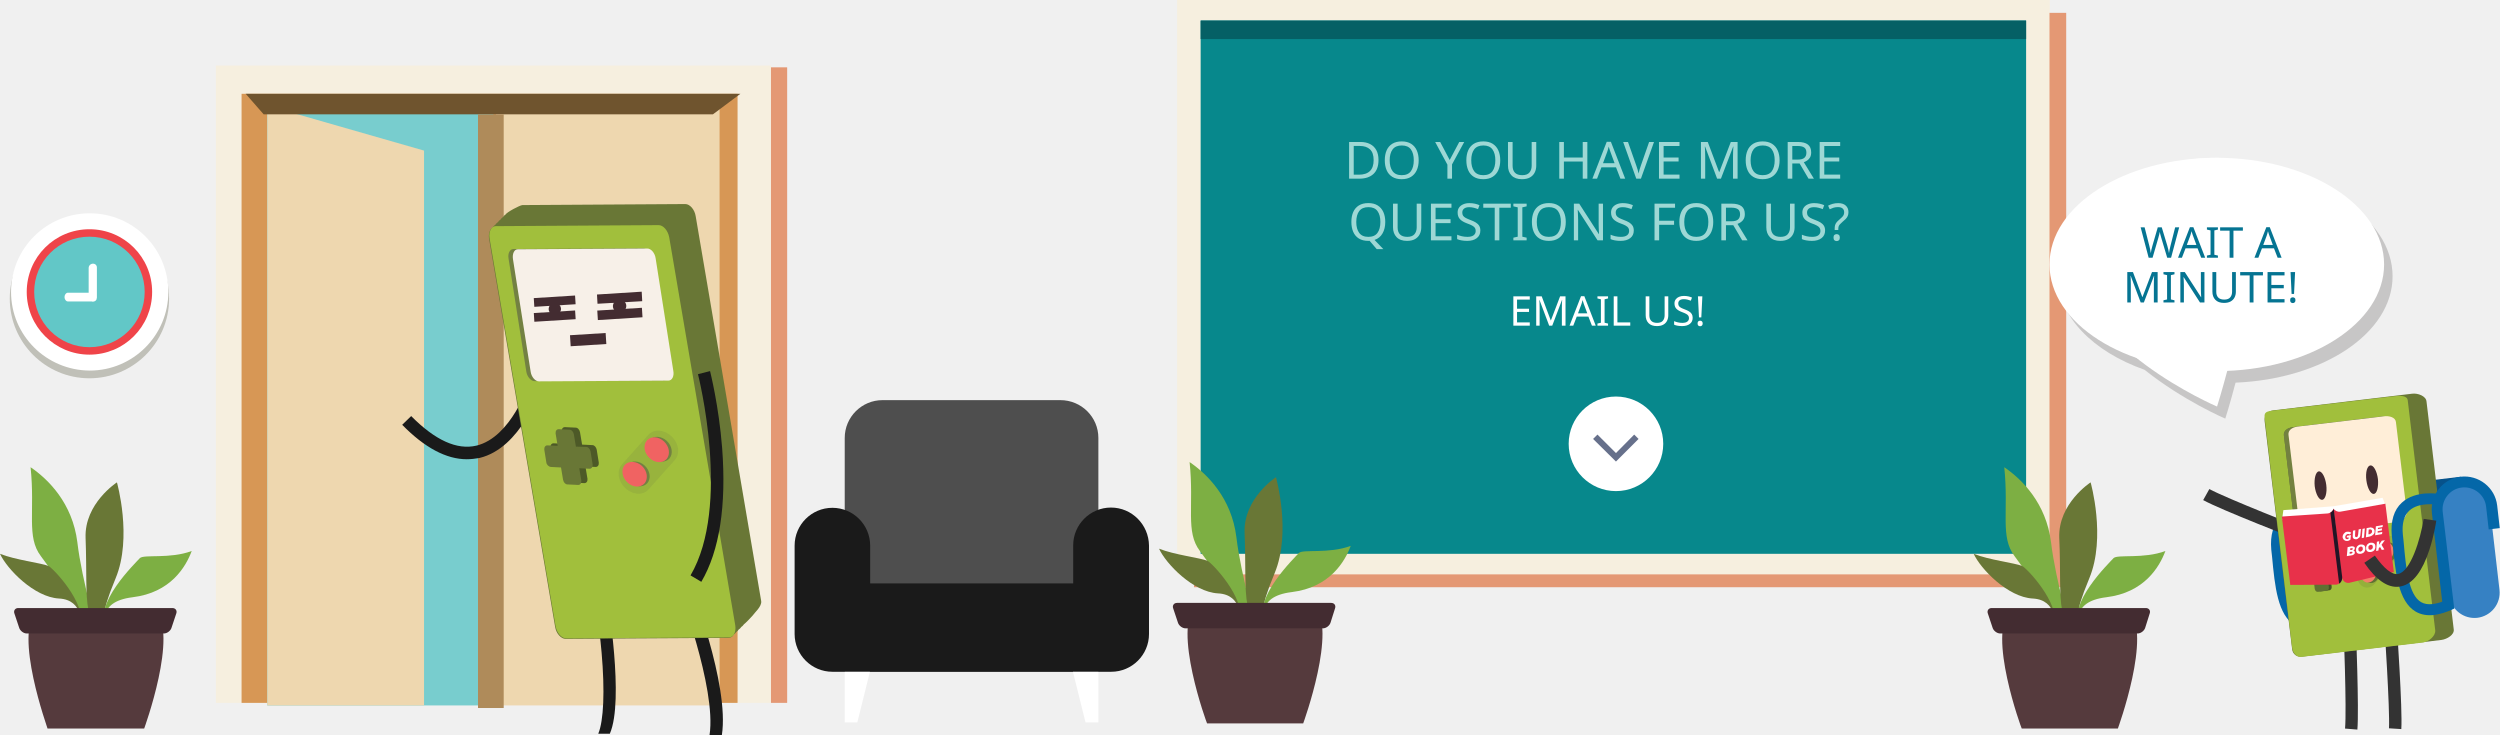
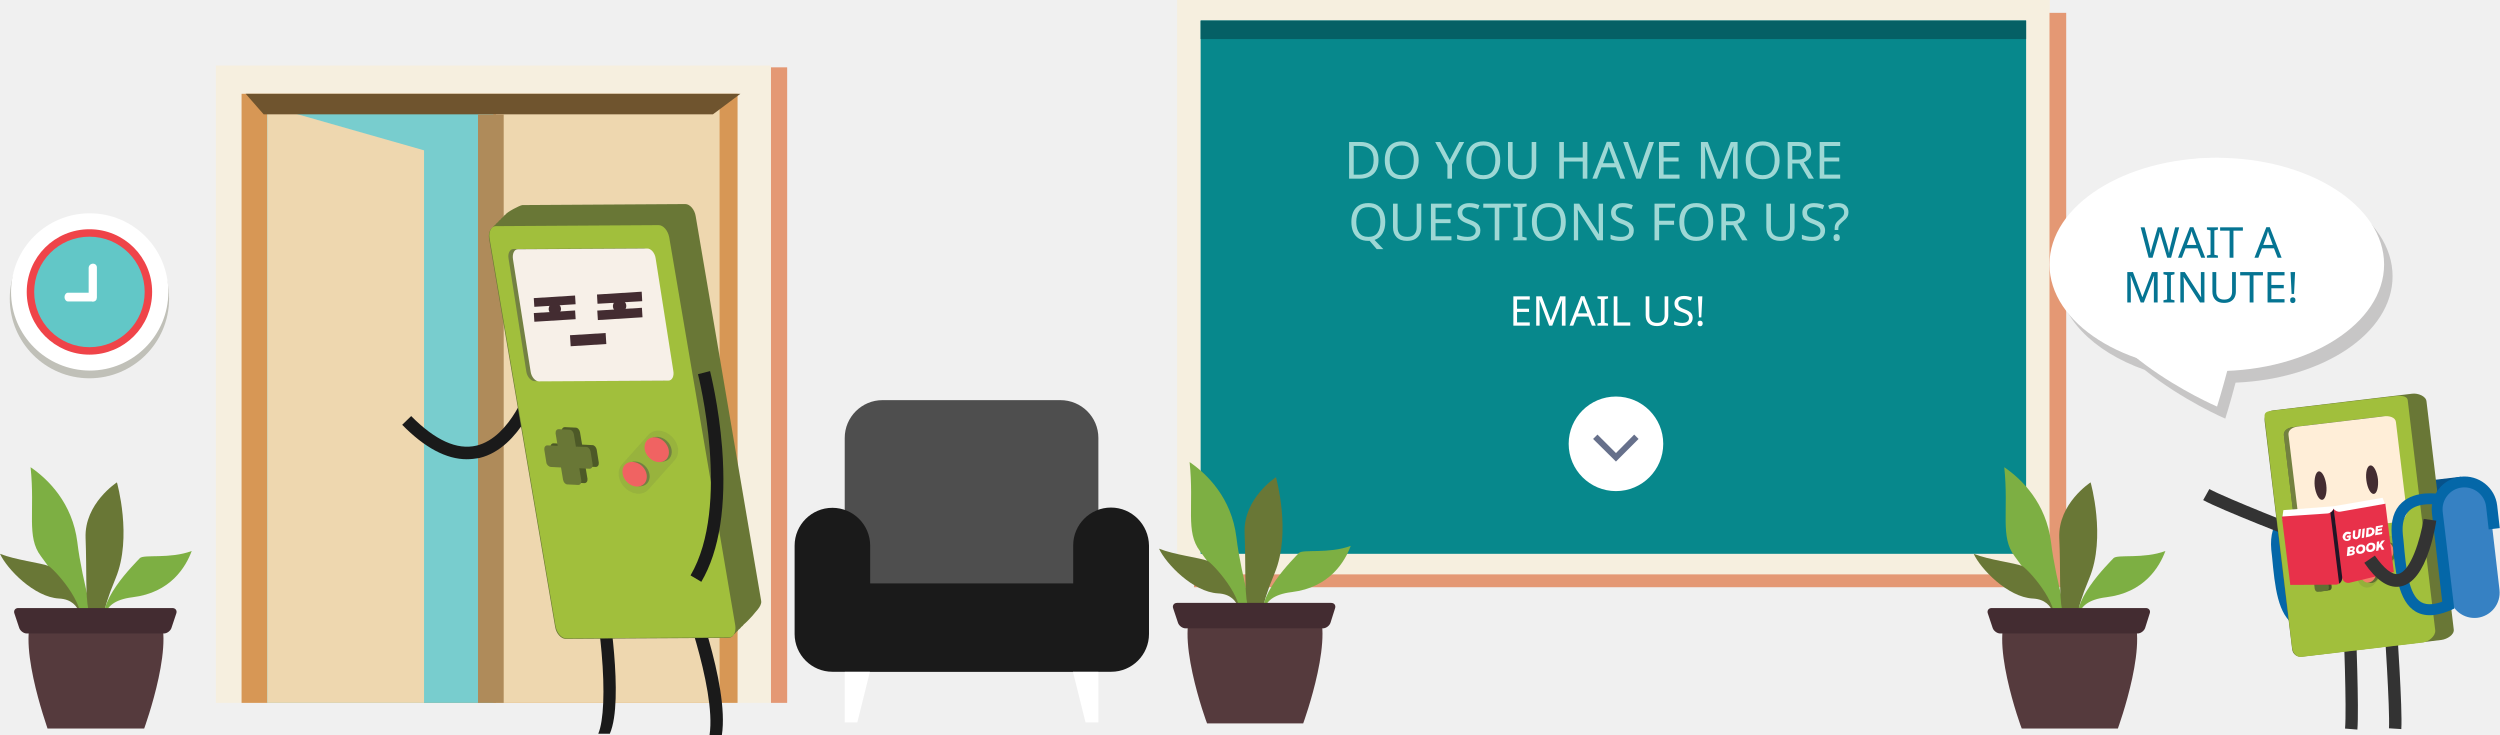
<svg xmlns="http://www.w3.org/2000/svg" xmlns:xlink="http://www.w3.org/1999/xlink" version="1.0" id="Layer_1" x="0px" y="0px" viewBox="0 0 972.8 286" enable-background="new 0 0 972.8 286" xml:space="preserve">
  <g>
    <rect x="458.1" y="0" fill="#F6EFDF" width="339.4" height="223.5" />
    <rect x="464.6" y="5" fill="#E49874" width="339.4" height="223.5" />
    <rect x="458.1" y="0" fill="#F6EFDF" width="339.4" height="223.5" />
    <rect x="467.2" y="8" fill="#07888C" width="321.2" height="207.5" />
    <rect x="467.2" y="8" fill="#056065" width="321.2" height="7.2" />
  </g>
  <g>
    <g>
      <g>
        <polygon fill="#06528B" points="957.6,185.5 943.1,187.2 943.8,193.6 947.6,193.2 951.1,192.8    " />
      </g>
      <g>
        <g>
          <path fill="#0467A8" d="M900.3,244.7c-2.8,0.3-5.1-0.1-7.2-1.3c-6.8-4-7.9-15.1-9-26.8c-0.1-0.9-0.2-1.8-0.3-2.7      c-0.5-5.7,0.8-10.1,3.9-12.9c5.4-5,14.2-3.4,14.5-3.4l-0.8,4.2c-0.1,0-7-1.2-10.8,2.3c-2.1,1.9-2.9,5.1-2.5,9.3      c0.1,0.9,0.2,1.8,0.3,2.8c0.9,10.2,1.9,20.7,6.8,23.5c2.4,1.4,5.9,1,10.5-1.1l1.8,3.9C904.9,243.8,902.5,244.5,900.3,244.7z" />
        </g>
      </g>
      <g>
        <path fill="#333333" d="M934.4,283.7c0.5-7.8-1.7-39.6-1.8-41l-4.8,0.3c0,0.3,2.2,32.9,1.8,40.4L934.4,283.7z" />
      </g>
      <g>
        <path fill="#333333" d="M917.3,283.9c0.7-7.8-0.6-39.7-0.6-41l-4.8,0.2c0,0.3,1.3,32.9,0.6,40.4L917.3,283.9z" />
      </g>
      <g>
        <path fill="#333333" d="M857.3,194.6c6.9,3.8,36.6,15.3,37.9,15.8l1.8-4.5c-0.3-0.1-30.7-12-37.3-15.6L857.3,194.6z" />
      </g>
      <g>
        <path fill="#697736" d="M891.9,252.5c0.2,2.1,1.9,3.3,4,3l54.2-6.5c2.1-0.3,5-2,4.7-4.1l-10.6-88.7c-0.2-2.1-3.4-3.3-5.6-3     l-54.2,6.5c-2.1,0.3-3.4,2-3.2,4.1L891.9,252.5z" />
      </g>
      <g>
        <path fill="#A1BF3C" d="M891.9,251.9c0.2,2,1.6,4,3.7,3.7l47.3-5.6c2.2-0.3,4.9-2.6,4.7-4.7l-10.7-89.5c-0.2-2-3.2-1.9-5.4-1.6     l-47.3,5.6c-2.2,0.3-3.2,0.6-3,2.6L891.9,251.9z" />
      </g>
      <g>
        <path fill="#607132" d="M892.9,204.3c0.2,1.8,2.1,3.3,4.2,3.1l33.6-4c2.1-0.3,4.2-2.3,4-4.1l-4.2-34.9c-0.2-1.8-2.6-2.5-4.7-2.2     l-33.6,4c-2.1,0.3-3.7,1.4-3.5,3.2L892.9,204.3z" />
      </g>
      <g>
        <path fill="#738140" d="M892.9,204.3c0.2,1.8,2.1,3.3,4.2,3.1l33.6-4c2.1-0.3,4.2-2.3,4-4.1l-4.2-34.9c-0.2-1.8-2.6-2.5-4.7-2.2     l-33.6,4c-2.1,0.3-3.7,1.4-3.5,3.2L892.9,204.3z" />
      </g>
      <g>
        <path fill="#FFEED8" d="M894.7,204.1c0.2,1.8,2.1,3.3,4.2,3.1l33.6-4c2.1-0.3,4.2-2.3,4-4.1l-4.2-34.9c-0.2-1.8-2.6-2.5-4.7-2.2     l-33.6,4c-2.1,0.3-3.7,1.4-3.5,3.2L894.7,204.1z" />
      </g>
      <g>
        <path fill="#432C31" d="M920.8,186.9c0.4,3.1,1.7,5.4,2.9,5.3c1.2-0.1,1.9-2.7,1.6-5.8c-0.4-3.1-1.7-5.4-2.9-5.3     C921.1,181.2,920.4,183.8,920.8,186.9z" />
      </g>
      <g>
        <path fill="#432C31" d="M900.7,189.2c0.4,3.1,1.7,5.4,2.9,5.3c1.2-0.1,2-2.7,1.6-5.8c-0.4-3.1-1.7-5.4-2.9-5.3     C901.1,183.6,900.4,186.2,900.7,189.2z" />
      </g>
      <g opacity="0.2">
        <path fill="#607132" d="M932.5,209.9c1.6,1.9,1.5,5.1-0.2,7.2l-8.1,9.9c-1.7,2.1-4.3,2.2-5.9,0.3l0,0c-1.6-1.9-1.5-5.1,0.2-7.2     l8.1-9.9C928.3,208.1,930.9,208,932.5,209.9L932.5,209.9z" />
      </g>
      <g>
        <path fill="#607132" d="M925,220.4c1.2,1.4,1.1,3.8-0.1,5.3c-1.2,1.5-3.2,1.6-4.3,0.2c-1.2-1.4-1.1-3.8,0.1-5.3     C921.9,219.1,923.9,219,925,220.4z" />
      </g>
      <g>
        <path fill="#607132" d="M931.7,212.1c1.2,1.4,1.1,3.8-0.1,5.3c-1.2,1.5-3.2,1.6-4.3,0.2c-1.2-1.4-1.1-3.8,0.1-5.3     C928.6,210.8,930.6,210.7,931.7,212.1z" />
      </g>
      <g>
        <path fill="#F47E67" d="M923.8,220.2c1.2,1.4,1.1,3.8-0.1,5.3c-1.2,1.5-3.2,1.6-4.3,0.2c-1.2-1.4-1.1-3.8,0.1-5.3     C920.7,218.8,922.7,218.7,923.8,220.2z" />
      </g>
      <g>
        <path fill="#F47E67" d="M930.5,211.9c1.2,1.4,1.1,3.8-0.1,5.3c-1.2,1.5-3.2,1.6-4.3,0.2c-1.2-1.4-1.1-3.8,0.1-5.3     C927.4,210.6,929.4,210.5,930.5,211.9z" />
      </g>
      <g>
        <g>
          <path fill="#465224" d="M897.8,219.5l3-0.4l-0.4-3.5c-0.1-0.7,0.3-1.4,0.9-1.4l3.2-0.4c0.6-0.1,1.2,0.4,1.3,1.2l0.4,3.5l3-0.4      c0.6-0.1,1.2,0.5,1.3,1.2l0.4,3.7c0.1,0.7-0.3,1.4-1,1.4l-3,0.4l0.4,3.5c0.1,0.7-0.3,1.4-1,1.4l-3.2,0.4      c-0.6,0.1-1.2-0.5-1.3-1.2l-0.4-3.6l-3,0.4c-0.6,0.1-1.2-0.4-1.3-1.2l-0.4-3.7C896.8,220.3,897.2,219.6,897.8,219.5z" />
        </g>
        <g>
          <path fill="#607132" d="M896.6,219.7l3-0.4l-0.4-3.6c-0.1-0.7,0.3-1.4,1-1.4l3.2-0.4c0.6-0.1,1.2,0.4,1.3,1.2l0.4,3.6l3-0.4      c0.6-0.1,1.2,0.5,1.3,1.2l0.4,3.7c0.1,0.7-0.3,1.4-1,1.4l-3,0.4l0.4,3.5c0.1,0.7-0.3,1.4-1,1.4l-3.2,0.4      c-0.6,0.1-1.2-0.4-1.3-1.2l-0.4-3.6l-3,0.4c-0.6,0.1-1.2-0.5-1.3-1.2l-0.4-3.7C895.6,220.4,896,219.8,896.6,219.7z" />
        </g>
      </g>
      <g>
        <g>
          <path fill="#0467A8" d="M947.2,239.3c-2.8,0.3-5.1-0.1-7.2-1.3c-6.8-4-7.9-15.1-9-26.8c-0.1-0.9-0.2-1.8-0.3-2.7      c-0.5-5.7,0.8-10.1,3.9-12.9c5.4-5,14.2-3.4,14.5-3.4l-0.8,4.2c-0.1,0-7-1.2-10.8,2.3c-2.1,1.9-2.9,5.1-2.5,9.3      c0.1,0.9,0.2,1.8,0.3,2.8c0.9,10.2,1.9,20.7,6.8,23.5c2.4,1.4,5.9,1,10.5-1.1l1.8,3.9C951.8,238.3,949.4,239,947.2,239.3z" />
        </g>
      </g>
      <g>
        <path fill="#3681C3" d="M972.6,229.5c0.6,5.4-3.2,10.2-8.6,10.9l0,0c-5.4,0.6-10.2-3.2-10.9-8.6l-3.7-31.9     c-0.6-5.4,3.2-10.2,8.6-10.9l0,0c5.4-0.6,10.2,3.2,10.9,8.6L972.6,229.5z" />
      </g>
      <g>
        <g>
          <path fill="#0467A8" d="M955,236.9l-4.3,0.5l-4.4-37.7c-0.8-7,4.2-13.4,11.2-14.2c7-0.8,13.4,4.2,14.2,11.2l1,8.8l-4.3,0.5      l-1-8.8c-0.5-4.7-4.8-8-9.4-7.5c-4.7,0.5-8,4.8-7.5,9.4L955,236.9z" />
        </g>
      </g>
      <g>
        <g>
          <g>
            <polygon fill="#FFFFFF" points="927.1,193.7 908,197 888.5,198.5 888,202.2 928.5,197.2      " />
          </g>
          <g>
            <path fill="#E8314A" d="M908,197.9l3.3,26.6c0,0,0,0,0,0.1c0,0.1,0,0.1,0,0.2c0.3,1.3,1.5,2.2,2.8,2l17.4-4.2l-3.3-26.6       l-17.5,3.1C909.7,199.3,908.6,198.8,908,197.9z" />
          </g>
          <g>
            <path fill="#E8314A" d="M908.1,197.9l3.3,26.6c0,0,0,0.1,0,0.1c0,0.1,0,0.1,0,0.2c0,1.3-0.9,2.5-2.3,2.7l-17.9,0.1l-3.3-26.6       l17.8-1.2C906.8,199.7,907.7,198.9,908.1,197.9z" />
          </g>
          <g>
            <path fill="#221526" d="M911.4,224.8c0,0.9-0.4,1.8-1.2,2.3l-3.4-27.6c0.6-0.3,1-0.9,1.3-1.5l3.3,26.6c0,0,0,0.1,0,0.1       C911.3,224.7,911.3,224.7,911.4,224.8z" />
          </g>
        </g>
        <g>
          <g>
            <path fill="#FFFFFF" d="M913.6,210.5c-0.2,0-0.4,0-0.6,0c-0.2,0-0.4-0.1-0.6-0.2c-0.2-0.1-0.3-0.2-0.5-0.4       c-0.1-0.2-0.2-0.4-0.3-0.6c-0.1-0.3,0-0.5,0-0.8c0.1-0.3,0.2-0.5,0.3-0.7c0.2-0.2,0.4-0.4,0.6-0.6c0.2-0.2,0.5-0.3,0.9-0.3       c0.2,0,0.3,0,0.5,0c0.2,0,0.3,0,0.4,0.1c0.1,0,0.2,0.1,0.3,0.1c0.1,0.1,0.2,0.1,0.3,0.2l-0.5,0.7c-0.1-0.1-0.3-0.1-0.4-0.2       c-0.1,0-0.3,0-0.5,0c-0.2,0-0.3,0.1-0.4,0.2c-0.1,0.1-0.2,0.2-0.3,0.3c-0.1,0.1-0.1,0.3-0.2,0.4c0,0.2,0,0.3,0,0.5       c0,0.1,0.1,0.2,0.1,0.3c0.1,0.1,0.1,0.1,0.2,0.2c0.1,0,0.2,0.1,0.3,0.1c0.1,0,0.2,0,0.3,0c0.1,0,0.2,0,0.2-0.1       c0.1,0,0.1-0.1,0.2-0.1l0-0.5l-0.7,0.1l0-0.7l1.6-0.3l-0.2,1.8c-0.1,0.1-0.3,0.2-0.5,0.3C914.1,210.3,913.8,210.4,913.6,210.5z       " />
          </g>
          <g>
            <path fill="#FFFFFF" d="M917.1,209.8c-0.4,0.1-0.8,0-1.1-0.1c-0.3-0.2-0.5-0.4-0.5-0.8c0-0.1,0-0.2,0-0.3c0-0.1,0-0.2,0-0.3       l0.1-1.8l0.9-0.2l-0.1,1.9c0,0.1,0,0.1,0,0.2c0,0.1,0,0.1,0,0.2c0,0.2,0.1,0.3,0.2,0.3c0.1,0.1,0.2,0.1,0.4,0.1       c0.2,0,0.3-0.1,0.4-0.3c0.1-0.1,0.1-0.2,0.1-0.3c0-0.1,0-0.2,0.1-0.4l0.2-2l0.9-0.2l-0.2,2.1c0,0.5-0.1,0.8-0.3,1.1       c-0.1,0.2-0.3,0.3-0.5,0.4C917.5,209.7,917.3,209.7,917.1,209.8z" />
          </g>
          <g>
            <path fill="#FFFFFF" d="M919.3,205.8l0.9-0.2l-0.3,3.6l-0.9,0.2L919.3,205.8z" />
          </g>
          <g>
            <path fill="#FFFFFF" d="M920.9,205.5l1.1-0.2c0.3-0.1,0.6-0.1,0.8,0c0.2,0,0.4,0.1,0.6,0.2c0.3,0.2,0.5,0.5,0.6,0.9       c0,0.3,0,0.5,0,0.7c-0.1,0.2-0.1,0.5-0.3,0.7c-0.2,0.2-0.4,0.4-0.7,0.6c-0.3,0.2-0.6,0.3-1,0.4l-1.4,0.3L920.9,205.5z        M921.9,207.9c0.2,0,0.4-0.1,0.5-0.2c0.2-0.1,0.3-0.2,0.4-0.3c0.1-0.1,0.1-0.2,0.2-0.4c0-0.1,0-0.3,0-0.4       c0-0.1-0.1-0.2-0.1-0.3c0-0.1-0.1-0.1-0.2-0.2c-0.1-0.1-0.2-0.1-0.3-0.1c-0.1,0-0.3,0-0.4,0l-0.3,0.1l-0.1,1.8L921.9,207.9z" />
          </g>
          <g>
            <path fill="#FFFFFF" d="M924.5,204.8l2.7-0.5l-0.1,0.8l-1.8,0.3l0,0.5l1.6-0.3l-0.1,0.8l-1.6,0.3l0,0.6l1.8-0.3l-0.1,0.8       l-2.7,0.5L924.5,204.8z" />
          </g>
          <g>
            <path fill="#FFFFFF" d="M913.5,212.9l1.4-0.3c0.2,0,0.4-0.1,0.6,0c0.2,0,0.3,0.1,0.4,0.1c0.1,0.1,0.2,0.1,0.3,0.2       c0.1,0.1,0.1,0.2,0.1,0.3c0,0.2,0,0.4-0.1,0.6c-0.1,0.2-0.3,0.3-0.5,0.4c0.2,0,0.3,0.1,0.4,0.2c0.1,0.1,0.2,0.2,0.2,0.4       c0,0.1,0,0.3,0,0.4c0,0.1-0.1,0.3-0.2,0.4c-0.1,0.1-0.3,0.2-0.4,0.3c-0.2,0.1-0.4,0.2-0.7,0.2l-1.8,0.3L913.5,212.9z        M914.9,215.4c0.2,0,0.3-0.1,0.4-0.2c0.1-0.1,0.1-0.2,0.1-0.3c0-0.2-0.2-0.2-0.5-0.2l-0.6,0.1l0,0.7L914.9,215.4z M915,214       c0.2,0,0.3-0.1,0.4-0.2c0.1-0.1,0.1-0.2,0.1-0.3c0-0.1-0.1-0.1-0.1-0.2c-0.1,0-0.2,0-0.3,0l-0.6,0.1l0,0.6L915,214z" />
          </g>
          <g>
            <path fill="#FFFFFF" d="M918.7,215.5c-0.2,0-0.5,0-0.7,0c-0.2,0-0.4-0.1-0.6-0.2c-0.2-0.1-0.3-0.2-0.4-0.4       c-0.1-0.2-0.2-0.4-0.2-0.6c0-0.3,0-0.5,0-0.8c0.1-0.3,0.2-0.5,0.3-0.7c0.1-0.2,0.3-0.4,0.6-0.6c0.2-0.2,0.5-0.3,0.8-0.3       c0.2,0,0.5,0,0.7,0c0.2,0,0.4,0.1,0.6,0.2c0.2,0.1,0.3,0.2,0.4,0.4c0.1,0.2,0.2,0.4,0.2,0.6c0,0.3,0,0.5,0,0.8       c-0.1,0.3-0.2,0.5-0.3,0.7c-0.1,0.2-0.3,0.4-0.6,0.6C919.2,215.3,918.9,215.4,918.7,215.5z M918.6,214.6c0.1,0,0.3-0.1,0.4-0.2       c0.1-0.1,0.2-0.2,0.3-0.3c0.1-0.1,0.1-0.2,0.1-0.4c0-0.1,0-0.3,0-0.4c0-0.1-0.1-0.2-0.1-0.3c0-0.1-0.1-0.2-0.2-0.2       c-0.1-0.1-0.2-0.1-0.3-0.1c-0.1,0-0.2,0-0.3,0c-0.1,0-0.3,0.1-0.4,0.2c-0.1,0.1-0.2,0.2-0.3,0.3c-0.1,0.1-0.1,0.2-0.1,0.4       c0,0.1,0,0.3,0,0.4c0,0.1,0.1,0.2,0.1,0.3c0,0.1,0.1,0.2,0.2,0.2c0.1,0.1,0.2,0.1,0.3,0.1C918.4,214.7,918.5,214.7,918.6,214.6       z" />
          </g>
          <g>
            <path fill="#FFFFFF" d="M922.6,214.8c-0.2,0-0.5,0-0.7,0c-0.2,0-0.4-0.1-0.6-0.2c-0.2-0.1-0.3-0.2-0.4-0.4       c-0.1-0.2-0.2-0.4-0.2-0.6c0-0.3,0-0.5,0-0.8c0.1-0.3,0.2-0.5,0.3-0.7c0.1-0.2,0.3-0.4,0.6-0.6c0.2-0.2,0.5-0.3,0.8-0.3       c0.2,0,0.5,0,0.7,0c0.2,0,0.4,0.1,0.6,0.2c0.2,0.1,0.3,0.2,0.4,0.4c0.1,0.2,0.2,0.4,0.2,0.6c0,0.3,0,0.5,0,0.8       c-0.1,0.3-0.2,0.5-0.3,0.7c-0.1,0.2-0.3,0.4-0.6,0.6C923.1,214.6,922.9,214.7,922.6,214.8z M922.5,213.9c0.1,0,0.3-0.1,0.4-0.2       c0.1-0.1,0.2-0.2,0.3-0.3c0.1-0.1,0.1-0.2,0.1-0.4c0-0.1,0-0.3,0-0.4c0-0.1-0.1-0.2-0.1-0.3c0-0.1-0.1-0.2-0.2-0.2       c-0.1-0.1-0.2-0.1-0.3-0.1c-0.1,0-0.2,0-0.3,0c-0.1,0-0.3,0.1-0.4,0.2c-0.1,0.1-0.2,0.2-0.3,0.3c-0.1,0.1-0.1,0.2-0.1,0.4       c0,0.1,0,0.3,0,0.4c0,0.1,0.1,0.2,0.1,0.3c0.1,0.1,0.1,0.2,0.2,0.2c0.1,0.1,0.2,0.1,0.3,0.1       C922.3,213.9,922.4,213.9,922.5,213.9z" />
          </g>
          <g>
            <path fill="#FFFFFF" d="M924.9,210.8l0.9-0.2l-0.1,1.4l1.1-1.6l1.2-0.2l-1.3,1.8l1.1,1.8l-1,0.2l-0.7-1.2l-0.5,0.6l-0.1,0.8       l-0.9,0.2L924.9,210.8z" />
          </g>
        </g>
      </g>
      <g>
        <g>
          <path fill="#333333" d="M933.5,228.3c-4.4,0.5-8.9-2.6-13.5-9.3l4.1-2.8c3.6,5.1,6.8,7.7,9.2,7.1c4.7-1.1,8.5-13.2,9.8-21.4      l4.9,0.7c0,0.2-0.8,5.6-2.7,11.4c-2.7,8.3-6.4,13.1-10.8,14.1C934.2,228.2,933.9,228.2,933.5,228.3z" />
        </g>
      </g>
    </g>
    <g>
      <g opacity="0.2">
        <g>
          <defs>
            <rect id="SVGID_1_" x="800.8" y="66" width="130.3" height="96.8" />
          </defs>
          <clipPath id="SVGID_2_">
            <use xlink:href="#SVGID_1_" overflow="visible" />
          </clipPath>
          <path clip-path="url(#SVGID_2_)" fill="#231F20" d="M800.8,107.5c0-22.9,29.2-41.5,65.1-41.5c36,0,65.1,18.6,65.1,41.5      c0,22.1-27,40-61.1,41.4c-2.2,8.4-4,14-4,14s-16.4-7-31.4-19C814.4,136.8,800.8,123.2,800.8,107.5" />
        </g>
      </g>
      <path fill="#FFFFFF" d="M807.3,100.1c0,34.5,55.4,58.1,55.4,58.1s30.6-96.8,0-96.8C832,61.4,807.3,78.7,807.3,100.1" />
      <path fill="#FFFFFF" d="M797.5,102.9c0,22.9,29.2,41.5,65.1,41.5c36,0,65.1-18.6,65.1-41.5c0-22.9-29.2-41.5-65.1-41.5    C826.6,61.4,797.5,80,797.5,102.9" />
      <rect x="758.4" y="33.8" fill="none" width="208.4" height="147.5" />
      <rect x="758.4" y="33.8" fill="none" width="208.4" height="147.5" />
    </g>
    <rect x="796.6" y="87.8" fill="none" width="132.7" height="31.2" />
    <text transform="matrix(1 0 0 1 832.7593 100.2998)">
      <tspan x="0" y="0" fill="#057492" font-family="'Avenir-Black'" font-size="16.575">WAIT A </tspan>
      <tspan x="-6.6" y="17.4" fill="#057492" font-family="'Avenir-Black'" font-size="16.575">MINUTE!</tspan>
    </text>
  </g>
  <rect x="507.3" y="54.4" fill="none" width="243.3" height="87.7" />
  <text transform="matrix(1 0 0 1 523.0273 69.5254)">
    <tspan x="0" y="0" fill="#9ED8D5" font-family="'Avenir-Black'" font-size="20">DO YOU HAVE MORE </tspan>
    <tspan x="1.6" y="24" fill="#9ED8D5" font-family="'Avenir-Black'" font-size="20">QUESTIONS FOR US?</tspan>
    <tspan x="64.3" y="57.2" fill="#FFFFFF" font-family="'Avenir-Black'" font-size="16">EMAIL US!</tspan>
  </text>
  <g>
    <g>
      <rect x="84" y="25.5" fill="#F6EFDF" width="216" height="248" />
      <rect x="94" y="36.5" fill="#D79755" width="193" height="237" />
-       <rect x="104" y="41.5" fill="#78CDCE" width="88" height="233" />
-       <rect x="193" y="41.5" fill="#EED7AF" width="87" height="233" />
-       <polygon fill="#EED7AF" points="165,274.5 104,274.5 104,41.1 165,58.6   " />
+       <rect x="104" y="41.5" fill="#78CDCE" width="88" height="232" />
+       <rect x="193" y="41.5" fill="#EED7AF" width="87" height="232" />
+       <polygon fill="#EED7AF" points="165,273.5 104,273.5 104,41.1 165,58.5   " />
      <polygon fill="#6F542E" points="95.6,36.5 102.6,44.5 277.4,44.5 288.1,36.5   " />
-       <rect x="186" y="44.5" fill="#AF8B5A" width="10" height="231" />
+       <rect x="186" y="44.5" fill="#AF8B5A" width="10" height="229" />
      <g>
        <path fill="#FFFFFF" d="M209.6,110.8c0-13.4,11.3-24.3,25.2-24.3c13.9,0,25.2,10.9,25.2,24.3c0,13.4-11.3,24.3-25.2,24.3     C220.9,135.1,209.6,124.2,209.6,110.8z" />
        <path fill="#D4D4D4" d="M214,110.8c0-11.1,9.3-20,20.8-20c11.5,0,20.8,9,20.8,20c0,11.1-9.3,20-20.8,20     C223.3,130.8,214,121.8,214,110.8z" />
        <path fill="#68CAD9" d="M216.4,110.8c0-9.8,8.2-17.7,18.4-17.7c10.2,0,18.4,7.9,18.4,17.7c0,9.8-8.2,17.7-18.4,17.7     C224.7,128.5,216.4,120.5,216.4,110.8z" />
      </g>
    </g>
    <rect x="300" y="26.2" fill="#E49874" width="6.3" height="247.3" />
  </g>
  <g>
    <g>
      <path fill="#7DAF43" d="M38.2,247.1c0,0-6.3-20.8-8.1-36.1c-1.9-15.2-11.3-24.5-18.2-29.2c1.8,17.3-1.7,27.1,4,34.6    C21.5,224,38.2,247.1,38.2,247.1z" />
      <path fill="#697736" d="M41.5,239.1c0,0-3.1,1.8,3.5-14.1c6.6-15.9,0.5-37.3,0.5-37.3s-12.7,8.2-12.2,21.6    c0.5,13.4-0.1,22,1.1,28.1C35.7,243.4,41.5,239.1,41.5,239.1z" />
      <path fill="#7DAF43" d="M41.6,244.1c0,0-4.7-9.9,10-11.7c14.8-1.8,20.7-11.8,23-18c-8.5,3.2-18.7,1.2-20.2,2.8    C53,218.8,35.7,235.4,41.6,244.1z" />
      <path fill="#697736" d="M31.5,243.6c0,0,1.2-10.2-8.5-10.7c-9.7-0.5-20.3-11.5-23-17.4c6,2.4,15.7,3.5,18.8,4.7    C20.5,220.9,33.6,234.6,31.5,243.6z" />
    </g>
    <path fill="#553A3D" d="M14.3,237.5c8.9,0,17.1,0,21.3,0c0,0,1.1,0,3.1,0c4.3,0,12.7,0,21.7,0c9.2,9-4.3,46-4.3,46H38.6h-3.1h-17   C18.6,283.5,5.1,246.5,14.3,237.5z" />
    <path fill="#432C31" d="M66.7,244.4c-0.4,1.1-1.7,2.1-2.9,2.1H10.4c-1.2,0-2.5-1-2.9-2.1l-1.9-5.7c-0.4-1.1,0.3-2.1,1.5-2.1h60   c1.2,0,1.9,1,1.5,2.1L66.7,244.4z" />
  </g>
  <g>
    <g>
      <path fill="#7DAF43" d="M489.2,245.1c0,0-6.3-20.8-8.1-36.1c-1.9-15.2-11.3-24.5-18.2-29.2c1.8,17.3-1.7,27.1,4,34.6    C472.5,222,489.2,245.1,489.2,245.1z" />
      <path fill="#697736" d="M492.5,237.1c0,0-3.1,1.8,3.5-14.1c6.6-15.9,0.5-37.3,0.5-37.3s-12.7,8.2-12.2,21.6    c0.5,13.4-0.1,22,1.1,28.1C486.7,241.4,492.5,237.1,492.5,237.1z" />
      <path fill="#7DAF43" d="M492.6,242.1c0,0-4.7-9.9,10-11.7c14.8-1.8,20.7-11.8,23-18c-8.5,3.2-18.7,1.2-20.2,2.8    C504,216.8,486.7,233.4,492.6,242.1z" />
      <path fill="#697736" d="M482.5,241.6c0,0,1.2-10.2-8.5-10.7c-9.7-0.5-20.3-11.5-23-17.4c6,2.4,15.7,3.5,18.8,4.7    C471.5,218.9,484.6,232.6,482.5,241.6z" />
    </g>
    <path fill="#553A3D" d="M465.3,235.5c8.9,0,17.1,0,21.3,0c0,0,1.1,0,3.1,0c4.3,0,12.7,0,21.7,0c9.2,9-4.3,46-4.3,46h-17.3h-3.1h-17   C469.6,281.5,456.1,244.5,465.3,235.5z" />
    <path fill="#432C31" d="M517.7,242.4c-0.4,1.1-1.7,2.1-2.9,2.1h-53.5c-1.2,0-2.5-1-2.9-2.1l-1.9-5.7c-0.4-1.1,0.3-2.1,1.5-2.1h60   c1.2,0,1.9,1,1.5,2.1L517.7,242.4z" />
  </g>
  <g>
    <g>
      <path fill="#7DAF43" d="M806.2,247.1c0,0-6.3-20.8-8.1-36.1c-1.9-15.2-11.3-24.5-18.2-29.2c1.8,17.3-1.7,27.1,4,34.6    C789.5,224,806.2,247.1,806.2,247.1z" />
      <path fill="#697736" d="M809.5,239.1c0,0-3.1,1.8,3.5-14.1c6.6-15.9,0.5-37.3,0.5-37.3s-12.7,8.2-12.2,21.6    c0.6,13.4-0.1,22,1.1,28.1C803.7,243.4,809.5,239.1,809.5,239.1z" />
      <path fill="#7DAF43" d="M809.6,244.1c0,0-4.7-9.9,10-11.7c14.8-1.8,20.7-11.8,23-18c-8.5,3.2-18.7,1.2-20.2,2.8    C821,218.8,803.7,235.4,809.6,244.1z" />
      <path fill="#697736" d="M799.5,243.6c0,0,1.2-10.2-8.5-10.7c-9.7-0.5-20.3-11.5-23-17.4c6,2.4,15.7,3.5,18.8,4.7    C788.5,220.9,801.6,234.6,799.5,243.6z" />
    </g>
    <path fill="#553A3D" d="M782.3,237.5c8.9,0,17.1,0,21.3,0c0,0,1.1,0,3.1,0c4.3,0,12.7,0,21.7,0c9.2,9-4.3,46-4.3,46h-17.3h-3.1h-17   C786.6,283.5,773.1,246.5,782.3,237.5z" />
    <path fill="#432C31" d="M834.7,244.4c-0.4,1.1-1.7,2.1-2.9,2.1h-53.5c-1.2,0-2.5-1-2.9-2.1l-1.9-5.7c-0.4-1.1,0.3-2.1,1.5-2.1h60   c1.2,0,1.9,1,1.5,2.1L834.7,244.4z" />
  </g>
  <g>
    <g>
      <g>
        <circle fill="#FFFFFF" cx="628.8" cy="172.7" r="18.4" />
      </g>
    </g>
    <g>
      <polygon fill="#66708B" points="628.8,179.6 619.9,170.8 621.6,169.1 628.8,176.3 635.9,169.1 637.6,170.8   " />
    </g>
  </g>
  <g>
    <path fill="#4E4E4E" d="M412.6,155.7h-69.2c-8.1,0-14.7,6.6-14.7,14.7v90.9h98.7v-90.9C427.4,162.3,420.8,155.7,412.6,155.7z" />
    <path fill="#1A1A1A" d="M432.3,197.5c-8.1,0-14.7,6.6-14.7,14.7V227h-79v-14.7c0-8.1-6.6-14.7-14.7-14.7c-8.1,0-14.7,6.6-14.7,14.7   v34.4c0,8.1,6.6,14.7,14.7,14.7h108.5c8.1,0,14.7-6.6,14.7-14.7v-34.4C447,204.1,440.4,197.5,432.3,197.5z" />
    <g>
      <g>
        <polygon fill="#FFFFFF" points="333.6,281.1 328.7,281.1 328.7,261.4 338.5,261.4    " />
      </g>
    </g>
    <g>
      <g>
        <polygon fill="#FFFFFF" points="422.4,281.1 427.4,281.1 427.4,261.4 417.5,261.4    " />
      </g>
    </g>
  </g>
  <g>
    <path opacity="0.6" fill="#A0A093" d="M3.8,116.2c0-17.1,13.9-31,31-31s31,13.9,31,31c0,17.1-13.9,31-31,31S3.8,133.3,3.8,116.2z" />
    <path fill="#FFFFFF" d="M4.3,113.6C4.3,96.7,18,83,34.9,83c16.9,0,30.6,13.7,30.6,30.6c0,16.9-13.7,30.6-30.6,30.6   C18,144.1,4.3,130.5,4.3,113.6z" />
    <path fill="#EF4449" d="M10.4,113.6c0-13.5,10.9-24.4,24.4-24.4c13.5,0,24.4,10.9,24.4,24.4c0,13.5-10.9,24.4-24.4,24.4   C21.4,138,10.4,127.1,10.4,113.6z" />
    <path fill="#62C7C7" d="M13.3,113.6c0-11.9,9.6-21.5,21.5-21.5c11.9,0,21.5,9.6,21.5,21.5c0,11.9-9.6,21.5-21.5,21.5   C23,135.1,13.3,125.5,13.3,113.6z" />
    <path fill="#FFFFFF" d="M36.2,102.6c-0.9,0-1.7,0.7-1.7,1.7v9.6h-8.1c-0.7,0-1.3,0.8-1.3,1.7s0.6,1.7,1.3,1.7h9.3   c0.1,0,0.3,0.1,0.4,0.1c0.1,0,0.3,0,0.4-0.1c0.5,0,0.9-0.4,1.1-0.9c0,0,0-0.1,0-0.1c0,0,0,0,0-0.1c0.1-0.2,0.1-0.3,0.1-0.5v-11.4   C37.8,103.3,37.1,102.6,36.2,102.6z" />
  </g>
  <g>
    <path fill="#1A1A1A" d="M280.9,286l-4.8,0c2.8-18.3-12.4-57.9-12.6-58.3l4.5-1.8C268.8,227.6,283.9,266.4,280.9,286z" />
    <path fill="#1A1A1A" d="M237.3,285.5h-4.5c2.1-5,2.6-16.6,1.3-31.5c-1-11.5-2.7-21.3-2.7-21.4l4.8-1   C236.4,233.3,243,272.5,237.3,285.5z" />
    <path fill="#1A1A1A" d="M181.6,178.7c-7.9,0-16.4-4.5-25.1-13.4l3.5-3.4c9.3,9.4,17.8,13.3,25.4,11.5c13.6-3.3,20.3-23.9,20.3-24.1   l4.7,1.5c-0.3,1-7.6,23.5-23.8,27.4C184.9,178.5,183.3,178.7,181.6,178.7z" />
    <path fill="#697736" d="M296.2,233.9L270.7,84.1c-0.4-2.6-2.3-4.7-4-4.7l-63.4,0.4c-0.9,0-6.2,2.8-6.6,3.7c-0.4,0.2-0.7,0.6-1,1   c-0.4,0.2-0.7,0.6-1,1c-0.4,0.2-0.7,0.6-1,1c-0.4,0.2-0.7,0.6-1,1c-0.4,0.2-0.7,0.6-1,1c-1.1,0.7-1.7,2.4-1.4,4.4l25.7,151   c0.4,2.6,2.3,4.7,4.1,4.7l63.4-0.4c0.9,0,1.6-0.5,2-1.3c0.4-0.2,0.7-0.6,1-1c0.4-0.2,0.7-0.6,1-1c0.4-0.2,0.7-0.6,1-1   c0.4-0.2,0.7-0.6,1-1c0.4-0.2,3-2.9,3.3-3.3C293.6,238.4,296.5,236,296.2,233.9z" />
    <path fill="#A1BF3C" d="M286.1,243.3c0.4,2.6-0.6,4.7-2.4,4.7l-63.4,0.4c-1.8,0-3.6-2.1-4.1-4.7l-25.7-151   c-0.4-2.6,0.7-4.7,2.4-4.7l63.4-0.4c1.8,0,3.6,2.1,4.1,4.7L286.1,243.3z" />
    <path fill="#738142" d="M260.3,144.2c0.4,2.1-0.5,3.8-1.9,3.8l-50.4,0.3c-1.4,0-2.9-1.7-3.2-3.7l-6.9-43.9   c-0.4-2.1,0.5-3.8,1.9-3.8l50.4-0.3c1.4,0,2.9,1.7,3.2,3.7L260.3,144.2z" />
    <path fill="#F7F0E8" d="M262,144.3c0.4,2.1-0.5,3.8-1.9,3.8l-50.4,0.3c-1.4,0-2.9-1.7-3.2-3.7l-6.9-43.9c-0.3-2.1,0.5-3.8,1.9-3.8   l50.4-0.3c1.4,0,2.9,1.7,3.2,3.7L262,144.3z" />
    <path opacity="0.2" fill="#738142" d="M261.3,169.8c2.9,2.7,3.4,6.8,1.3,9.2l-10.3,11.5c-2.1,2.4-6.2,2.1-9-0.6l0,0   c-2.9-2.7-3.4-6.8-1.3-9.2l10.3-11.5C254.4,166.8,258.5,167.1,261.3,169.8L261.3,169.8z" />
    <path fill="#738142" d="M250.9,181.2c2.1,2,2.5,5,1,6.8c-1.6,1.8-4.6,1.6-6.7-0.4c-2.1-2-2.5-5-1-6.8   C245.8,179,248.8,179.2,250.9,181.2z" />
    <path fill="#738142" d="M259.5,171.6c2.1,2,2.5,5,1,6.8c-1.6,1.8-4.6,1.6-6.7-0.4c-2.1-2-2.5-5-1-6.8   C254.4,169.4,257.4,169.6,259.5,171.6z" />
    <path fill="#F06362" d="M249.8,181.3c2.1,2,2.5,5,1,6.8c-1.6,1.8-4.6,1.6-6.7-0.4c-2.1-2-2.5-5-1-6.8   C244.7,179.2,247.7,179.4,249.8,181.3z" />
    <path fill="#F06362" d="M258.4,171.8c2.1,2,2.5,5,1,6.8c-1.6,1.8-4.6,1.6-6.7-0.4c-2.1-2-2.5-5-1-6.8   C253.3,169.6,256.3,169.8,258.4,171.8z" />
    <path fill="#1A1A1A" d="M272.9,226.4l-4.2-2.5c15.9-27.1,3-77.8,2.9-78.3l4.7-1.2c0.1,0.5,3.4,13.4,4.7,29.9   C282.7,196.7,280,214.3,272.9,226.4z" />
    <g>
      <path fill="#4D5927" d="M216.7,181l4,0.2l0.8,4.8c0.2,1,0.9,1.8,1.7,1.8l4.2,0.2c0.8,0,1.3-0.7,1.2-1.7l-0.8-4.8l4,0.2    c0.8,0,1.3-0.7,1.2-1.7l-0.8-5c-0.2-1-0.9-1.8-1.7-1.8l-4-0.2l-0.8-4.8c-0.2-1-0.9-1.8-1.7-1.8l-4.2-0.2c-0.8,0-1.3,0.7-1.2,1.7    l0.8,4.8l-4-0.2c-0.8,0-1.3,0.7-1.2,1.7l0.8,5C215.2,180.2,215.9,181,216.7,181z" />
      <path fill="#697736" d="M214.3,181.7l4,0.2l0.8,4.8c0.2,1,0.9,1.8,1.7,1.8l4.2,0.2c0.8,0,1.3-0.7,1.2-1.7l-0.8-4.8l4,0.2    c0.8,0,1.3-0.7,1.2-1.7l-0.8-5c-0.2-1-0.9-1.8-1.7-1.8l-4-0.1l-0.8-4.8c-0.2-1-0.9-1.8-1.7-1.8l-4.2-0.2c-0.8,0-1.3,0.7-1.2,1.7    l0.8,4.8l-4-0.2c-0.8,0-1.3,0.7-1.2,1.7l0.8,5C212.7,180.8,213.5,181.6,214.3,181.7z" />
    </g>
    <g>
      <rect x="221.9" y="130" transform="matrix(0.9981 -6.240245e-02 6.240245e-02 0.9981 -7.7997 14.5368)" fill="#432C31" width="13.9" height="4.3" />
      <rect x="207.8" y="121.3" transform="matrix(0.9981 -6.219910e-02 6.219910e-02 0.9981 -7.2328 13.6665)" fill="#432C31" width="16.1" height="3.4" />
      <rect x="207.8" y="115.5" transform="matrix(0.998 -6.255974e-02 6.255974e-02 0.998 -6.9101 13.7314)" fill="#432C31" width="16.1" height="3.4" />
      <path fill="#432C31" d="M218.3,120.3c-0.1,1.3-1.2,2.4-2.5,2.3c-1.3-0.1-2.4-1.2-2.3-2.5c0.1-1.3,1.2-2.4,2.5-2.3    C217.3,117.9,218.3,119,218.3,120.3z" />
      <rect x="232.5" y="120.3" transform="matrix(0.9981 -6.227070e-02 6.227070e-02 0.9981 -7.1369 15.255)" fill="#432C31" width="17.4" height="3.7" />
      <polygon fill="#432C31" points="249.9,117.2 232.5,118.2 232.3,114.6 249.7,113.5   " />
      <path fill="#432C31" d="M243.7,119.2c-0.1,1.4-1.3,2.6-2.7,2.5c-1.4-0.1-2.6-1.3-2.5-2.7c0.1-1.4,1.3-2.6,2.7-2.5    C242.6,116.6,243.8,117.8,243.7,119.2z" />
    </g>
  </g>
</svg>
